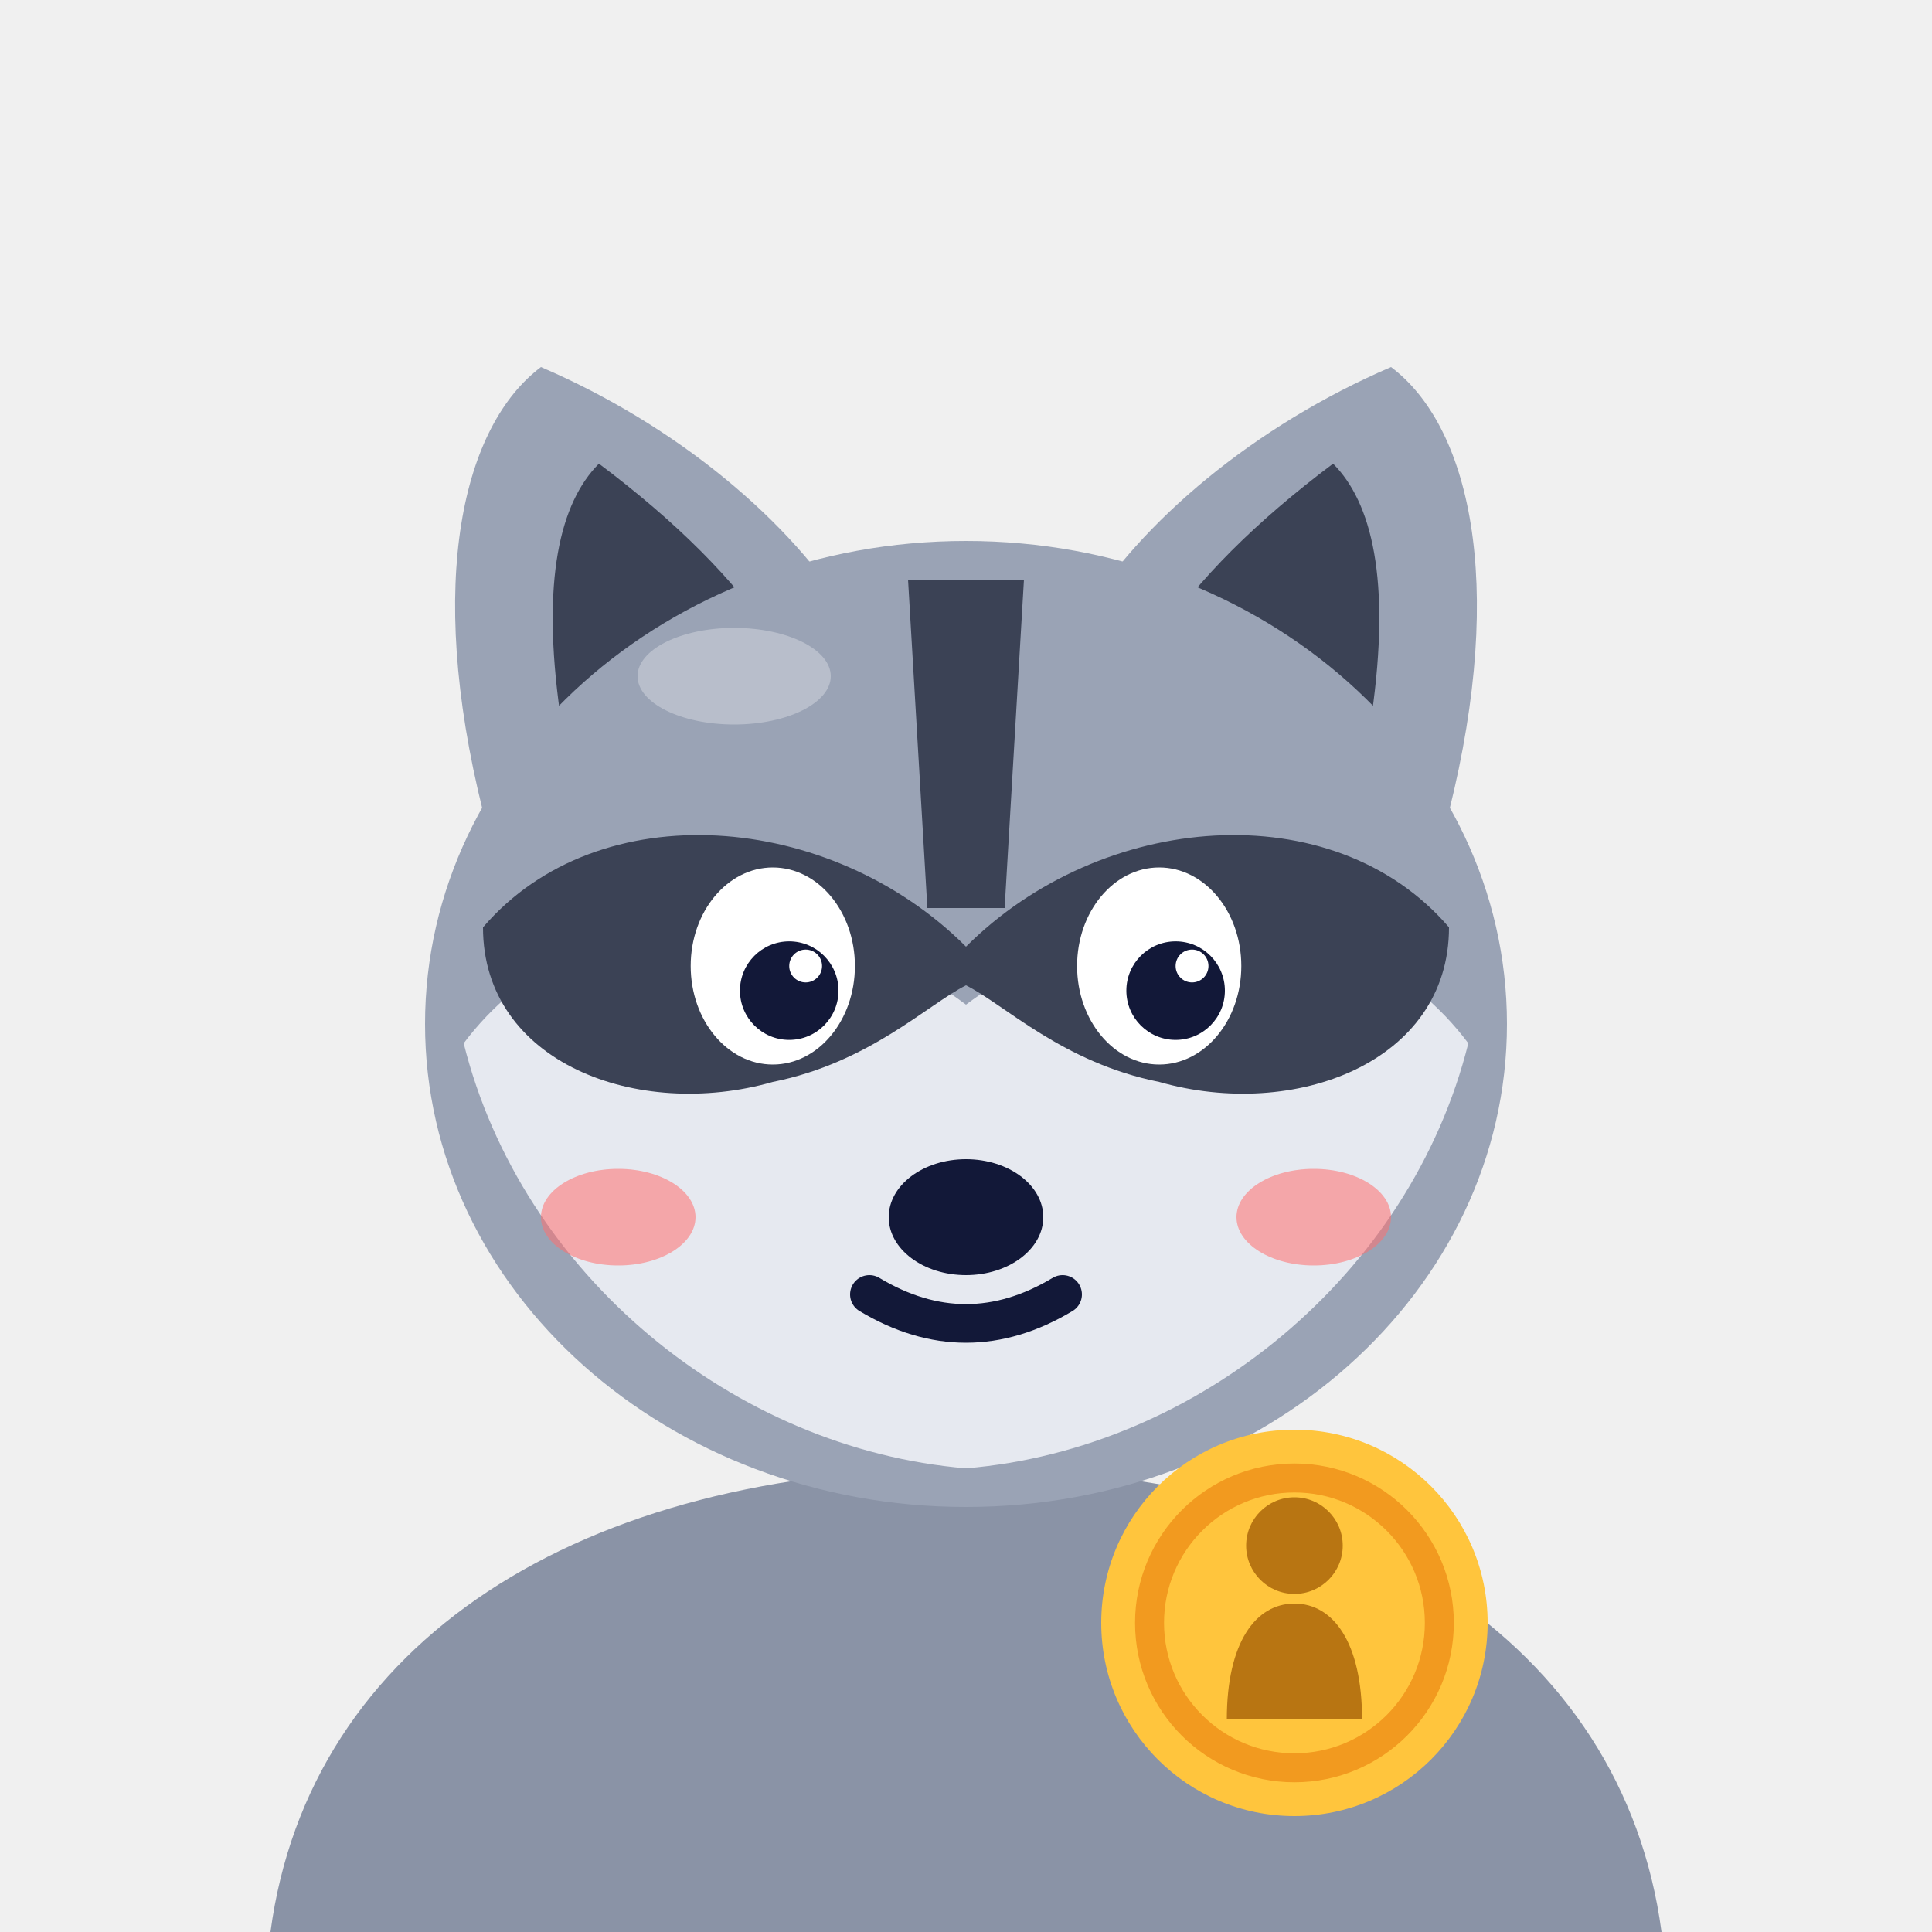
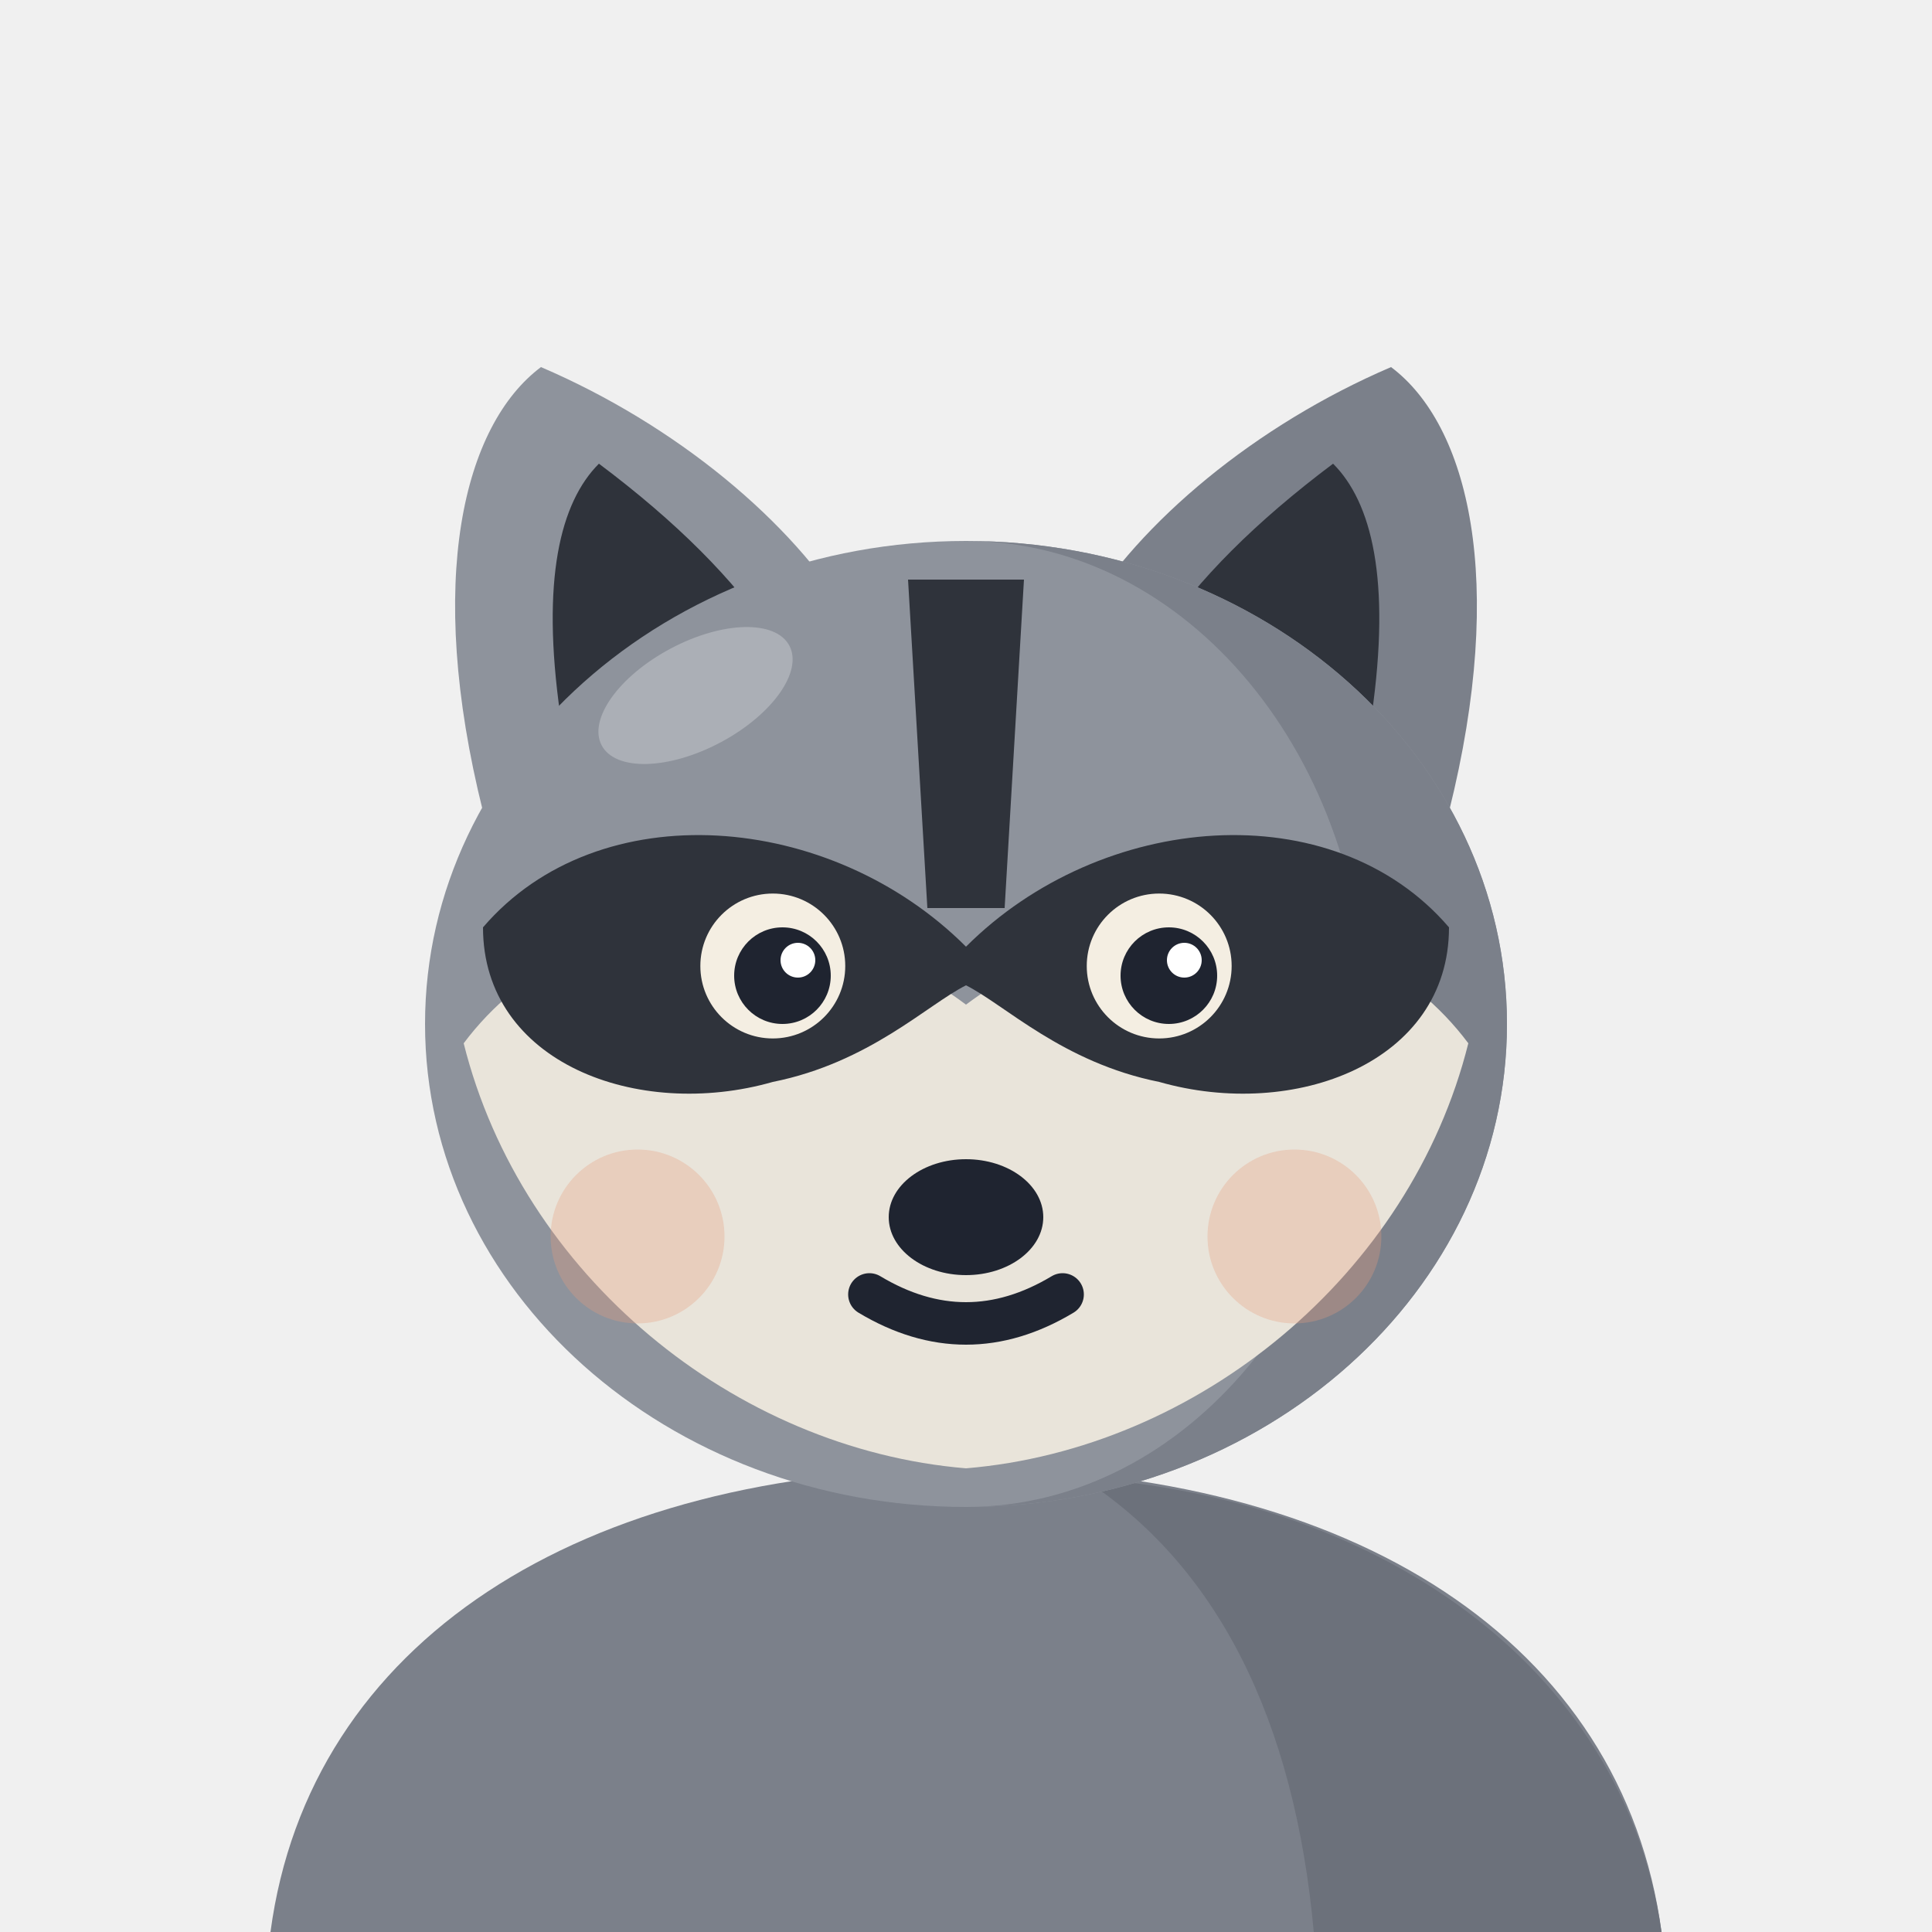
<svg xmlns="http://www.w3.org/2000/svg" viewBox="0 0 200 200" role="img" aria-label="Marlo, a chess bot">
-   <path d="M28 200 C32 170 60 152 100 152 C140 152 168 170 172 200 Z" fill="#8A93A6" />
-   <path d="M50 84 C44 60 48 44 56 38 C70 44 82 54 88 64 Z" fill="#9AA3B5" />
-   <path d="M 150 84 C 156 60 152 44 144 38 C 130 44 118 54 112 64 Z" fill="#9AA3B5" />
-   <path d="M58 74 C56 60 58 52 62 48 C70 54 76 60 80 66 Z" fill="#3B4255" />
-   <path d="M 142 74 C 144 60 142 52 138 48 C 130 54 124 60 120 66 Z" fill="#3B4255" />
-   <ellipse cx="100" cy="106" rx="56" ry="50" fill="#9AA3B5" />
-   <path d="M48 108 C60 92 84 92 100 104 C116 92 140 92 152 108 C146 132 124 150 100 152 C76 150 54 132 48 108 Z" fill="#E6E9F0" />
-   <path d="M94 60 L106 60 L104 94 L96 94 Z" fill="#3B4255" />
-   <path d="M50 96 C62 82 86 84 100 98 C114 84 138 82 150 96 C150 110 134 116 120 112 C110 110 104 104 100 102 C96 104 90 110 80 112 C66 116 50 110 50 96 Z" fill="#3B4255" />
-   <ellipse cx="76" cy="70" rx="10" ry="5" fill="#FFFFFF" opacity=".3" />
-   <ellipse cx="80" cy="100" rx="8.5" ry="10.2" fill="#FFFFFF" />
-   <circle cx="81.7" cy="102.55" r="5.1" fill="#121838" />
-   <circle cx="83.4" cy="100.0" r="1.7" fill="#FFFFFF" />
-   <ellipse cx="120" cy="100" rx="8.5" ry="10.2" fill="#FFFFFF" />
-   <circle cx="121.7" cy="102.55" r="5.1" fill="#121838" />
-   <circle cx="123.4" cy="100.0" r="1.7" fill="#FFFFFF" />
-   <ellipse cx="100" cy="126" rx="8" ry="6" fill="#121838" />
-   <path d="M90 134 Q100 140 110 134" fill="none" stroke="#121838" stroke-width="4" stroke-linecap="round" />
-   <ellipse cx="64" cy="126" rx="8" ry="5" fill="#FF6F6F" opacity=".55" />
-   <ellipse cx="136" cy="126" rx="8" ry="5" fill="#FF6F6F" opacity=".55" />
-   <circle cx="134" cy="168" r="20" fill="#FFC53D" />
-   <circle cx="134" cy="168" r="15" fill="none" stroke="#F29A1F" stroke-width="3" />
-   <circle cx="134" cy="160" r="5" fill="#B87512" />
-   <path d="M127 178 C127 170 130 166 134 166 C138 166 141 170 141 178 Z" fill="#B87512" />
+   <path d="M28 200 C32 170 60 152 100 152 C140 152 168 170 172 200 Z" fill="#7B808A" />
+   <path d="M112 153 C142 155 168 172 172 200 L136 200 C134 178 126 162 112 153 Z" fill="#6C717B" />
+   <path d="M50 84 C44 60 48 44 56 38 C70 44 82 54 88 64 Z" fill="#8E939C" />
+   <path d="M 150 84 C 156 60 152 44 144 38 C 130 44 118 54 112 64 Z" fill="#7B808A" />
+   <path d="M58 74 C56 60 58 52 62 48 C70 54 76 60 80 66 Z" fill="#2F333B" />
+   <path d="M 142 74 C 144 60 142 52 138 48 C 130 54 124 60 120 66 Z" fill="#2F333B" />
+   <ellipse cx="100" cy="106" rx="56" ry="50" fill="#8E939C" />
+   <path d="M100 56 A56 50 0 0 1 100 156 A41.44 50 0 0 0 100 56 Z" fill="#7B808A" />
+   <path d="M48 108 C60 92 84 92 100 104 C116 92 140 92 152 108 C146 132 124 150 100 152 C76 150 54 132 48 108 Z" fill="#E9E4DA" />
+   <path d="M94 60 L106 60 L104 94 L96 94 Z" fill="#2F333B" />
+   <path d="M50 96 C62 82 86 84 100 98 C114 84 138 82 150 96 C150 110 134 116 120 112 C110 110 104 104 100 102 C96 104 90 110 80 112 C66 116 50 110 50 96 Z" fill="#2F333B" />
+   <ellipse cx="72" cy="72" rx="11" ry="5.5" fill="#FFFFFF" opacity=".26" transform="rotate(-28 72 72)" />
+   <circle cx="80" cy="100" r="7.5" fill="#F4EEE2" />
+   <circle cx="120" cy="100" r="7.5" fill="#F4EEE2" />
+   <circle cx="81" cy="101" r="5" fill="#1F2430" />
+   <circle cx="121" cy="101" r="5" fill="#1F2430" />
+   <circle cx="82.6" cy="99.4" r="1.8" fill="#FFFFFF" />
+   <circle cx="122.6" cy="99.4" r="1.8" fill="#FFFFFF" />
+   <ellipse cx="100" cy="126" rx="8" ry="6" fill="#1F2430" />
+   <path d="M90 134 Q100 140 110 134" fill="none" stroke="#1F2430" stroke-width="4.4" stroke-linecap="round" />
+   <circle cx="66" cy="128" r="9" fill="#E59C7E" opacity=".32" />
+   <circle cx="134" cy="128" r="9" fill="#E59C7E" opacity=".32" />
</svg>
